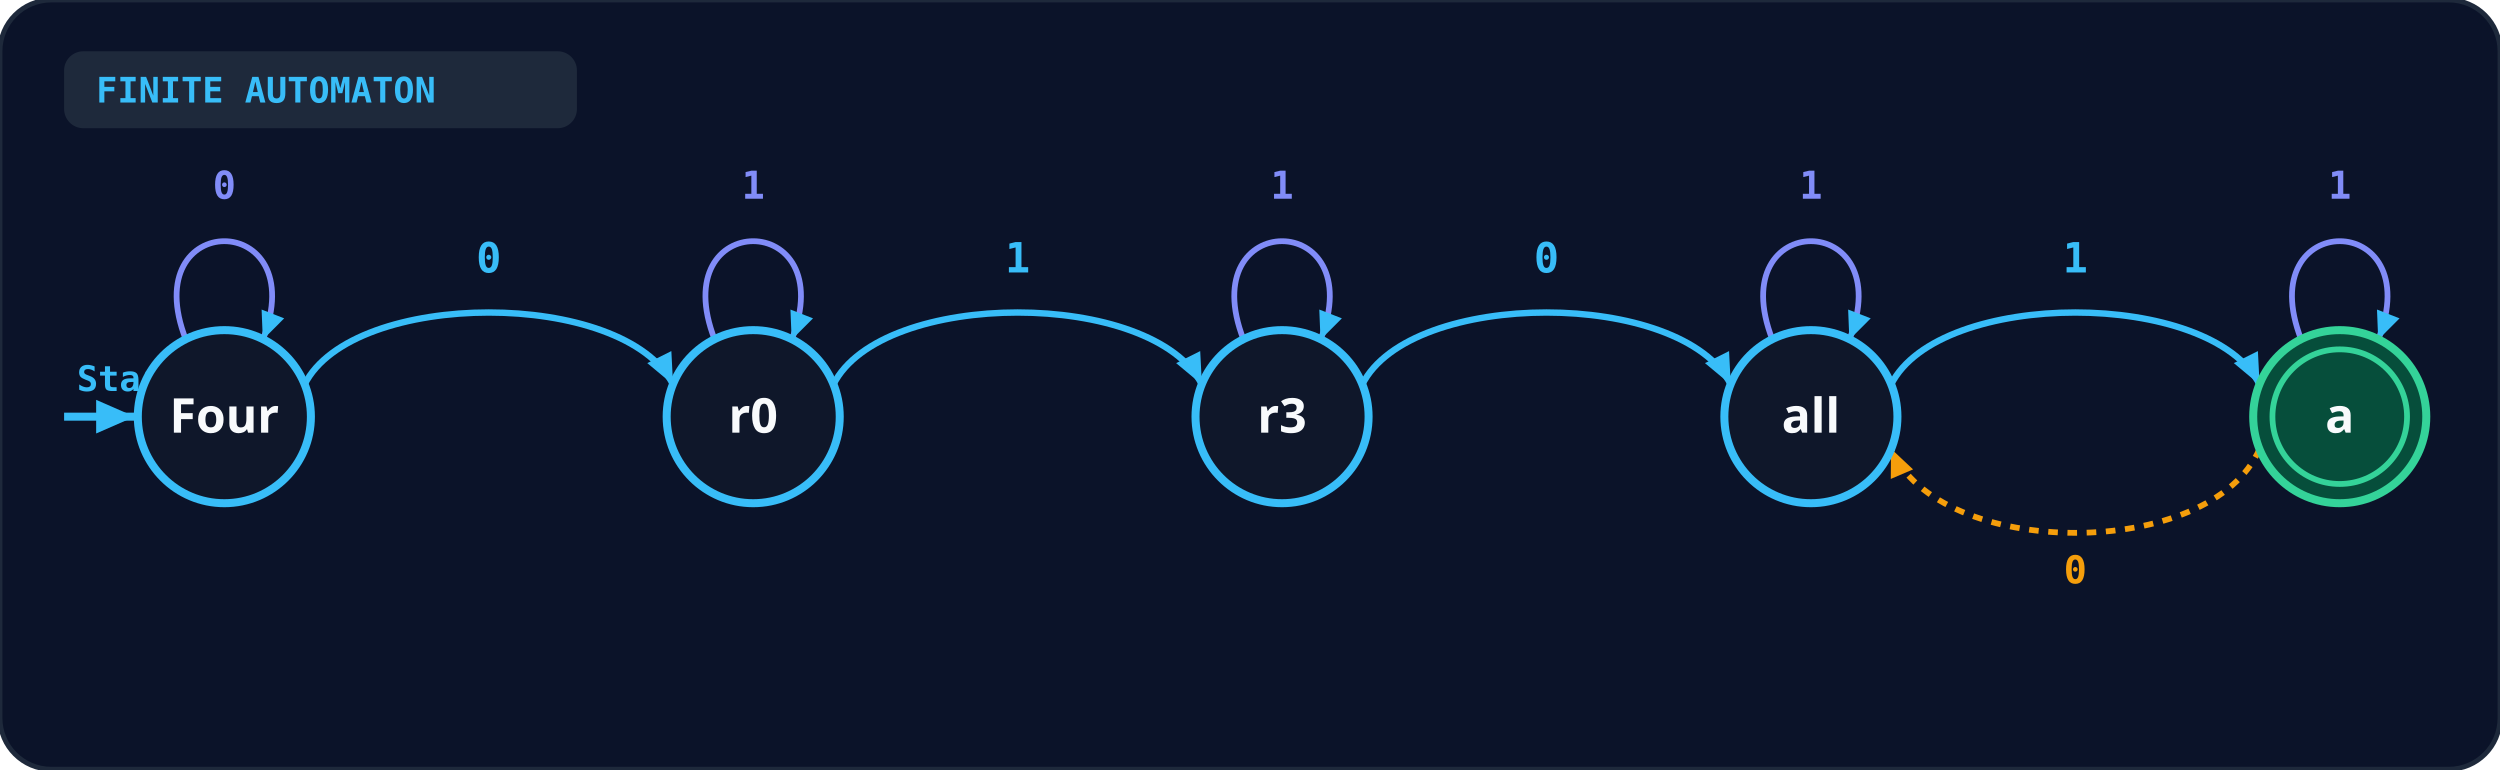
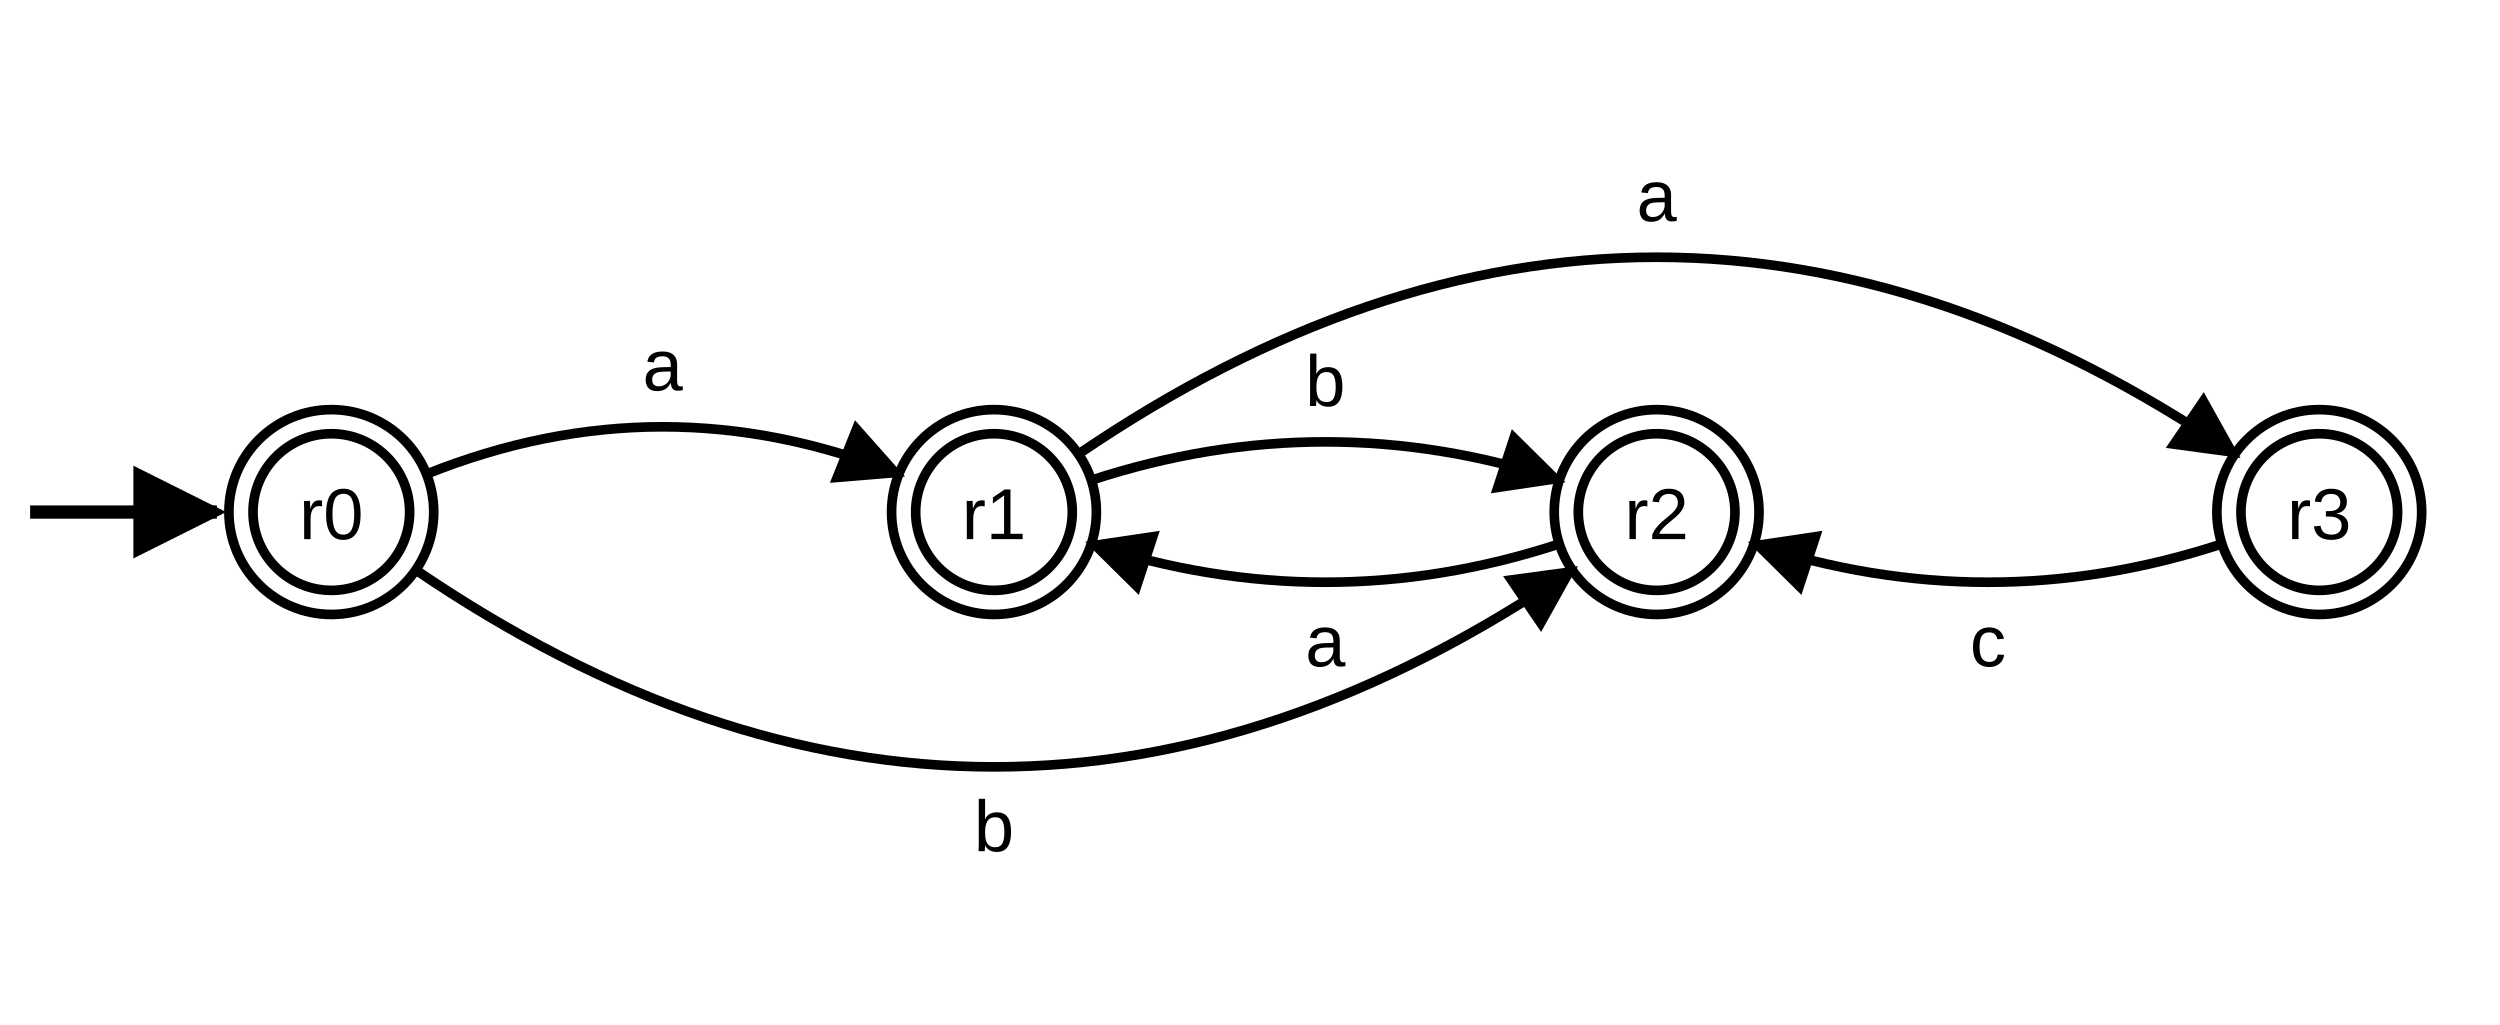
- <svg xmlns="http://www.w3.org/2000/svg" viewBox="0 0 780 240" width="100%" height="100%">
+ <svg xmlns="http://www.w3.org/2000/svg" viewBox="0 0 415 170" role="img" aria-label="Option A: final states r0 (start) to r3; r0 to r1 on a, r1 to r2 on b, r2 to r1 on a, r3 to r2 on c, upper arc r1 to r3 on a, lower arc r0 to r2 on b">
  <defs>
-     <marker id="arr-blue" viewBox="0 0 10 10" refX="8" refY="5" markerWidth="6" markerHeight="6" orient="auto-start-reverse">
-       <path d="M 0 1.5 L 8 5 L 0 8.5 z" fill="#38bdf8" />
-     </marker>
-     <marker id="arr-emerald" viewBox="0 0 10 10" refX="8" refY="5" markerWidth="6" markerHeight="6" orient="auto-start-reverse">
-       <path d="M 0 1.5 L 8 5 L 0 8.5 z" fill="#34d399" />
-     </marker>
-     <marker id="arr-amber" viewBox="0 0 10 10" refX="8" refY="5" markerWidth="6" markerHeight="6" orient="auto-start-reverse">
-       <path d="M 0 1.5 L 8 5 L 0 8.5 z" fill="#f59e0b" />
+     <marker id="ah" viewBox="0 0 10 10" refX="9" refY="5" markerWidth="7" markerHeight="7" orient="auto-start-reverse">
+       <path d="M0,0 L10,5 L0,10 z" fill="currentColor" />
    </marker>
  </defs>
-   <rect width="100%" height="100%" rx="16" fill="#0b1329" stroke="#1e293b" stroke-width="1.5" />
-   <rect x="20" y="16" width="160" height="24" rx="6" fill="#1e293b" />
-   <text x="30" y="32" fill="#38bdf8" font-size="11" font-weight="bold" font-family="monospace">FINITE AUTOMATON</text>
-   <line x1="20" y1="130" x2="42" y2="130" stroke="#38bdf8" stroke-width="2.5" marker-end="url(#arr-blue)" />
-   <text x="24" y="122" fill="#38bdf8" font-size="11" font-weight="bold" font-family="monospace">Start</text>
-   <path d="M 95.0 120 C 110.0 90, 195.0 90, 210.0 120" fill="none" stroke="#38bdf8" stroke-width="2" marker-end="url(#arr-blue)" />
-   <text x="152.5" y="85" text-anchor="middle" fill="#38bdf8" font-size="13" font-weight="bold" font-family="monospace">0</text>
-   <path d="M 260.0 120 C 275.0 90, 360.0 90, 375.0 120" fill="none" stroke="#38bdf8" stroke-width="2" marker-end="url(#arr-blue)" />
-   <text x="317.5" y="85" text-anchor="middle" fill="#38bdf8" font-size="13" font-weight="bold" font-family="monospace">1</text>
-   <path d="M 425.0 120 C 440.0 90, 525.0 90, 540.0 120" fill="none" stroke="#38bdf8" stroke-width="2" marker-end="url(#arr-blue)" />
-   <text x="482.5" y="85" text-anchor="middle" fill="#38bdf8" font-size="13" font-weight="bold" font-family="monospace">0</text>
-   <path d="M 590.0 120 C 605.0 90, 690.0 90, 705.0 120" fill="none" stroke="#38bdf8" stroke-width="2" marker-end="url(#arr-blue)" />
-   <text x="647.5" y="85" text-anchor="middle" fill="#38bdf8" font-size="13" font-weight="bold" font-family="monospace">1</text>
-   <path d="M 705.0 140 C 690.0 175, 605.0 175, 590.0 140" fill="none" stroke="#f59e0b" stroke-width="1.8" stroke-dasharray="3 3" marker-end="url(#arr-amber)" />
-   <text x="647.5" y="182" text-anchor="middle" fill="#f59e0b" font-size="12" font-weight="bold" font-family="monospace">0</text>
-   <path d="M 58.0 106 C 42.0 65, 98.0 65, 82.0 106" fill="none" stroke="#818cf8" stroke-width="1.8" marker-end="url(#arr-blue)" />
-   <text x="70.0" y="62" text-anchor="middle" fill="#818cf8" font-size="12" font-weight="bold" font-family="monospace">0</text>
-   <circle cx="70.0" cy="130" r="27" fill="#0f172a" stroke="#38bdf8" stroke-width="2.5" />
-   <text x="70.0" y="135" text-anchor="middle" fill="#f8fafc" font-size="15" font-weight="bold" font-family="system-ui">Four</text>
-   <path d="M 223.0 106 C 207.0 65, 263.0 65, 247.0 106" fill="none" stroke="#818cf8" stroke-width="1.8" marker-end="url(#arr-blue)" />
-   <text x="235.0" y="62" text-anchor="middle" fill="#818cf8" font-size="12" font-weight="bold" font-family="monospace">1</text>
-   <circle cx="235.0" cy="130" r="27" fill="#0f172a" stroke="#38bdf8" stroke-width="2.5" />
-   <text x="235.0" y="135" text-anchor="middle" fill="#f8fafc" font-size="15" font-weight="bold" font-family="system-ui">r0</text>
-   <path d="M 388.0 106 C 372.0 65, 428.0 65, 412.0 106" fill="none" stroke="#818cf8" stroke-width="1.8" marker-end="url(#arr-blue)" />
-   <text x="400.0" y="62" text-anchor="middle" fill="#818cf8" font-size="12" font-weight="bold" font-family="monospace">1</text>
-   <circle cx="400.0" cy="130" r="27" fill="#0f172a" stroke="#38bdf8" stroke-width="2.5" />
-   <text x="400.0" y="135" text-anchor="middle" fill="#f8fafc" font-size="15" font-weight="bold" font-family="system-ui">r3</text>
-   <path d="M 553.0 106 C 537.0 65, 593.0 65, 577.0 106" fill="none" stroke="#818cf8" stroke-width="1.8" marker-end="url(#arr-blue)" />
-   <text x="565.0" y="62" text-anchor="middle" fill="#818cf8" font-size="12" font-weight="bold" font-family="monospace">1</text>
-   <circle cx="565.0" cy="130" r="27" fill="#0f172a" stroke="#38bdf8" stroke-width="2.5" />
-   <text x="565.0" y="135" text-anchor="middle" fill="#f8fafc" font-size="15" font-weight="bold" font-family="system-ui">all</text>
-   <path d="M 718.0 106 C 702.0 65, 758.0 65, 742.0 106" fill="none" stroke="#818cf8" stroke-width="1.8" marker-end="url(#arr-blue)" />
-   <text x="730.0" y="62" text-anchor="middle" fill="#818cf8" font-size="12" font-weight="bold" font-family="monospace">1</text>
-   <circle cx="730.0" cy="130" r="27" fill="#064e3b" stroke="#34d399" stroke-width="2.5" />
-   <circle cx="730.0" cy="130" r="21" fill="none" stroke="#34d399" stroke-width="1.8" />
-   <text x="730.0" y="135" text-anchor="middle" fill="#f8fafc" font-size="15" font-weight="bold" font-family="system-ui">a</text>
+   <g fill="none" stroke="currentColor" stroke-width="1.6" font-family="Arial, Helvetica, sans-serif" font-size="13">
+     <line x1="5" y1="85" x2="36" y2="85" marker-end="url(#ah)" stroke-width="2.2" />
+     <circle cx="55" cy="85" r="17" />
+     <circle cx="55" cy="85" r="13" />
+     <text x="55" y="89.5" fill="currentColor" stroke="none" font-size="12" text-anchor="middle">r0</text>
+     <circle cx="165" cy="85" r="17" />
+     <circle cx="165" cy="85" r="13" />
+     <text x="165" y="89.5" fill="currentColor" stroke="none" font-size="12" text-anchor="middle">r1</text>
+     <circle cx="275" cy="85" r="17" />
+     <circle cx="275" cy="85" r="13" />
+     <text x="275" y="89.5" fill="currentColor" stroke="none" font-size="12" text-anchor="middle">r2</text>
+     <circle cx="385" cy="85" r="17" />
+     <circle cx="385" cy="85" r="13" />
+     <text x="385" y="89.5" fill="currentColor" stroke="none" font-size="12" text-anchor="middle">r3</text>
+     <path d="M70.8,78.7 Q110.0,63.0 149.2,78.7" marker-end="url(#ah)" />
+     <text x="110.0" y="64.8" fill="currentColor" stroke="none" font-size="12" text-anchor="middle">a</text>
+     <path d="M181.2,79.7 Q220.0,67.0 258.8,79.7" marker-end="url(#ah)" />
+     <text x="220.0" y="67.4" fill="currentColor" stroke="none" font-size="12" text-anchor="middle">b</text>
+     <path d="M258.8,90.3 Q220.0,103.0 181.2,90.3" marker-end="url(#ah)" />
+     <text x="220.0" y="110.6" fill="currentColor" stroke="none" font-size="12" text-anchor="middle">a</text>
+     <path d="M368.8,90.3 Q330.0,103.0 291.2,90.3" marker-end="url(#ah)" />
+     <text x="330.0" y="110.6" fill="currentColor" stroke="none" font-size="12" text-anchor="middle">c</text>
+     <path d="M179.0,75.4 Q275.0,10.0 371.0,75.4" marker-end="url(#ah)" />
+     <text x="275.0" y="36.7" fill="currentColor" stroke="none" font-size="12" text-anchor="middle">a</text>
+     <path d="M69.0,94.6 Q165.0,160.0 261.0,94.6" marker-end="url(#ah)" />
+     <text x="165.0" y="141.3" fill="currentColor" stroke="none" font-size="12" text-anchor="middle">b</text>
+   </g>
</svg>
